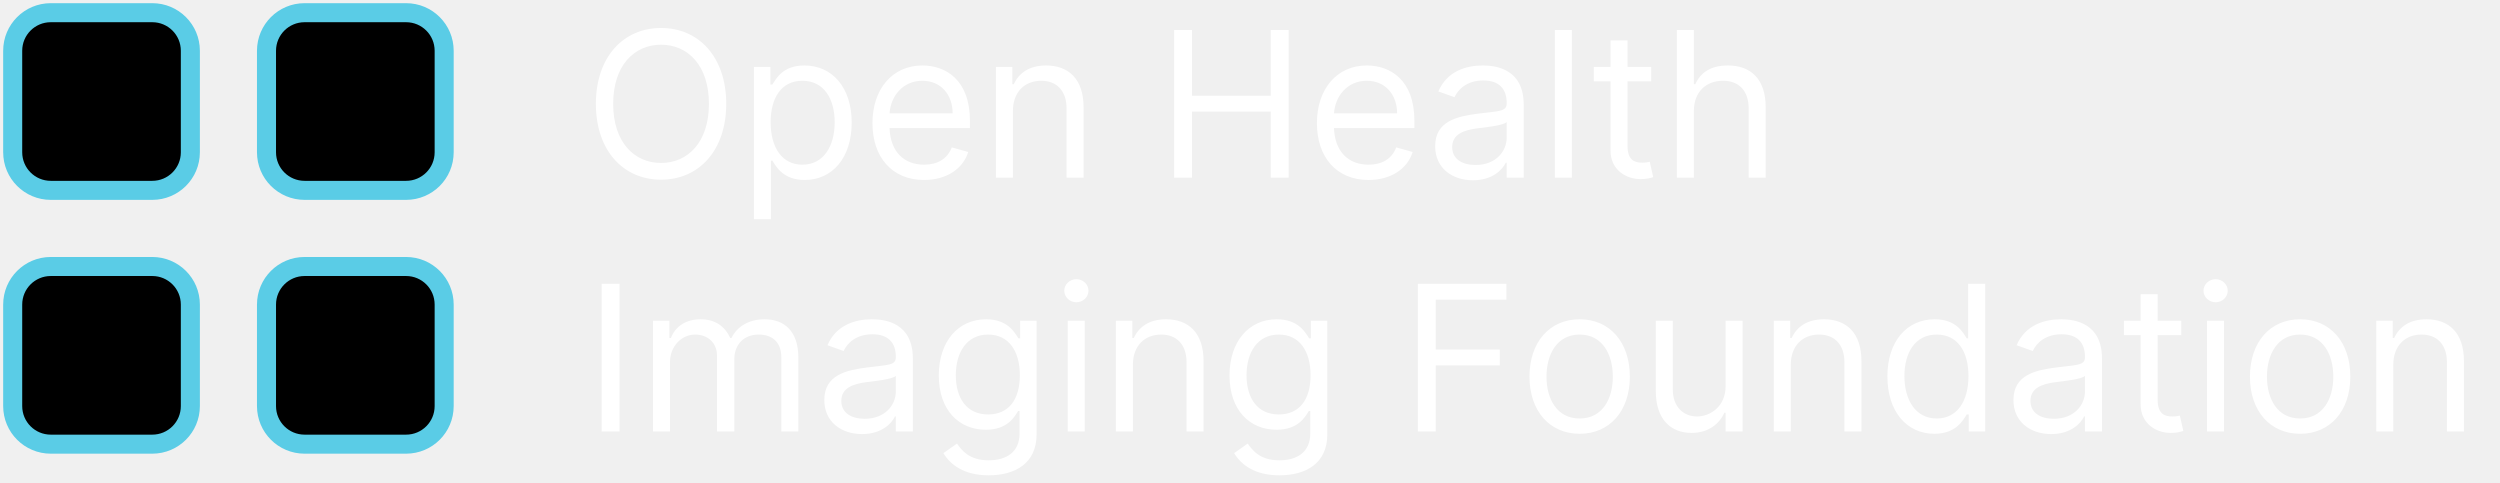
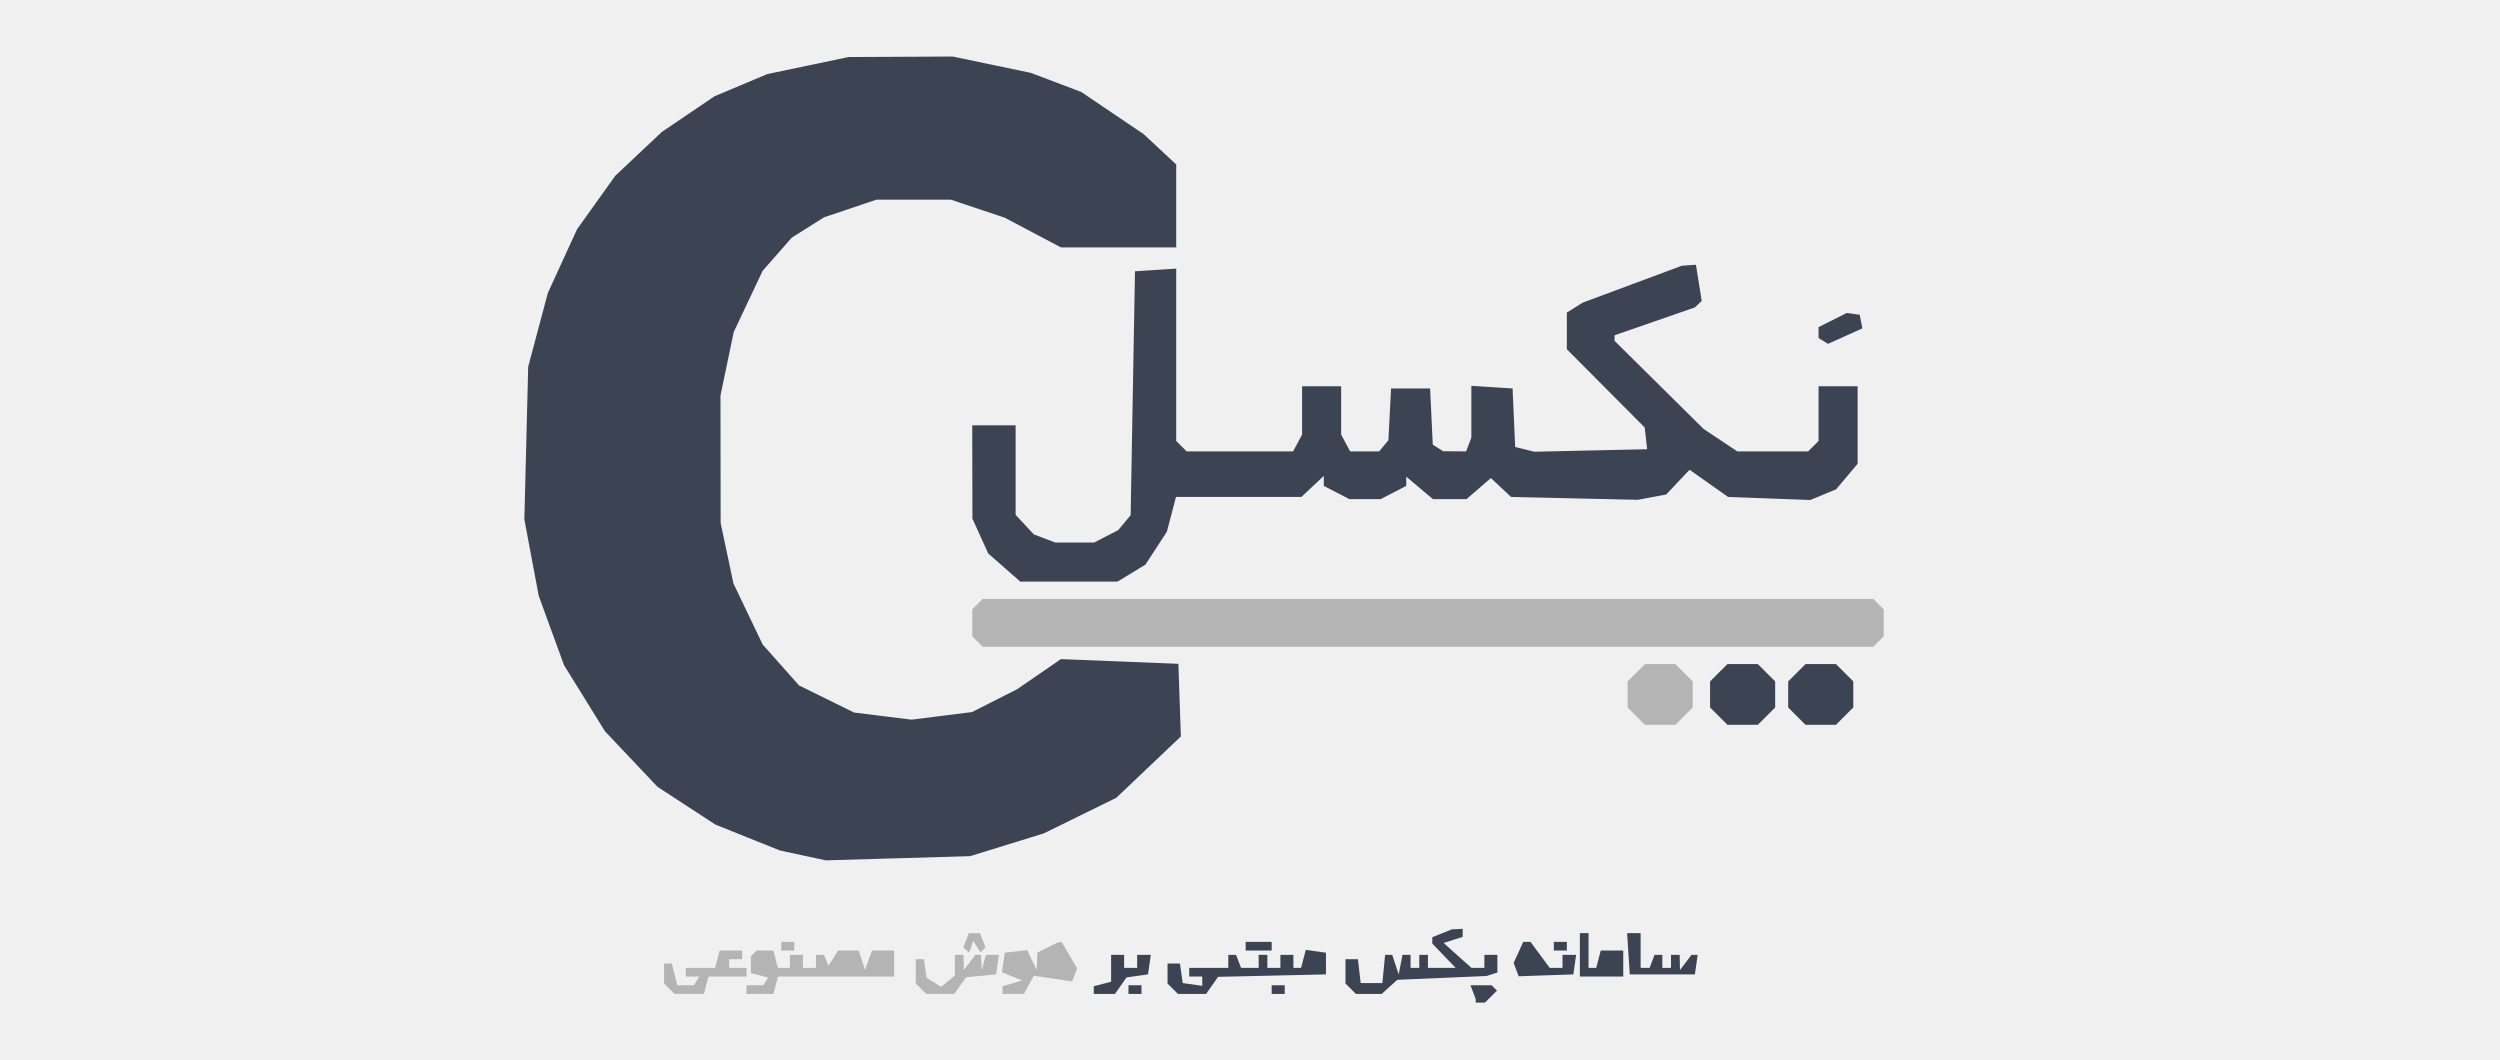
- <svg xmlns="http://www.w3.org/2000/svg" width="197px" height="38px" viewBox="0 0 197 38" version="1.1">
-   <g id="ohif-logo" stroke="none" stroke-width="1" fill="none" fill-rule="evenodd">
-     <g id="OHIF-logo" transform="translate(1, 1)">
-       <path d="M51.091,13.159 C54.068,13.159 56.227,10.864 56.227,7.182 C56.227,3.5 54.068,1.205 51.091,1.205 C48.114,1.205 45.955,3.5 45.955,7.182 C45.955,10.864 48.114,13.159 51.091,13.159 Z M51.091,11.841 C48.977,11.841 47.318,10.205 47.318,7.182 C47.318,4.159 48.977,2.523 51.091,2.523 C53.205,2.523 54.864,4.159 54.864,7.182 C54.864,10.205 53.205,11.841 51.091,11.841 Z M59.75,16.273 L59.75,11.659 L59.864,11.659 C60.159,12.136 60.727,13.182 62.409,13.182 C64.591,13.182 66.114,11.432 66.114,8.659 C66.114,5.909 64.591,4.159 62.386,4.159 C60.682,4.159 60.159,5.205 59.864,5.659 L59.705,5.659 L59.705,4.273 L58.409,4.273 L58.409,16.273 L59.75,16.273 Z M62.227,11.977 C60.614,11.977 59.727,10.614 59.727,8.636 C59.727,6.682 60.591,5.364 62.227,5.364 C63.932,5.364 64.773,6.795 64.773,8.636 C64.773,10.5 63.909,11.977 62.227,11.977 Z M71.818,13.182 C73.591,13.182 74.886,12.295 75.295,10.977 L74,10.614 C73.659,11.523 72.869,11.977 71.818,11.977 C70.244,11.977 69.159,10.96 69.097,9.091 L75.432,9.091 L75.432,8.523 C75.432,5.273 73.5,4.159 71.682,4.159 C69.318,4.159 67.75,6.023 67.75,8.705 C67.75,11.386 69.295,13.182 71.818,13.182 Z M74.068,7.932 L69.097,7.932 C69.187,6.574 70.148,5.364 71.682,5.364 C73.136,5.364 74.068,6.455 74.068,7.932 Z M78.818,13 L78.818,7.75 C78.818,6.227 79.761,5.364 81.045,5.364 C82.29,5.364 83.045,6.176 83.045,7.545 L83.045,13 L84.386,13 L84.386,7.455 C84.386,5.227 83.199,4.159 81.432,4.159 C80.114,4.159 79.295,4.75 78.886,5.636 L78.773,5.636 L78.773,4.273 L77.477,4.273 L77.477,13 L78.818,13 Z M92.932,13 L92.932,7.795 L99.136,7.795 L99.136,13 L100.545,13 L100.545,1.364 L99.136,1.364 L99.136,6.545 L92.932,6.545 L92.932,1.364 L91.523,1.364 L91.523,13 L92.932,13 Z M106.841,13.182 C108.614,13.182 109.909,12.295 110.318,10.977 L109.023,10.614 C108.682,11.523 107.892,11.977 106.841,11.977 C105.267,11.977 104.182,10.96 104.119,9.091 L110.455,9.091 L110.455,8.523 C110.455,5.273 108.523,4.159 106.705,4.159 C104.341,4.159 102.773,6.023 102.773,8.705 C102.773,11.386 104.318,13.182 106.841,13.182 Z M109.091,7.932 L104.119,7.932 C104.21,6.574 105.17,5.364 106.705,5.364 C108.159,5.364 109.091,6.455 109.091,7.932 Z M115.068,13.205 C116.591,13.205 117.386,12.386 117.659,11.818 L117.727,11.818 L117.727,13 L119.068,13 L119.068,7.25 C119.068,4.477 116.955,4.159 115.841,4.159 C114.523,4.159 113.023,4.614 112.341,6.205 L113.614,6.659 C113.909,6.023 114.608,5.341 115.886,5.341 C117.119,5.341 117.727,5.994 117.727,7.114 L117.727,7.159 C117.727,7.807 117.068,7.75 115.477,7.955 C113.858,8.165 112.091,8.523 112.091,10.523 C112.091,12.227 113.409,13.205 115.068,13.205 Z M115.273,12 C114.205,12 113.432,11.523 113.432,10.591 C113.432,9.568 114.364,9.25 115.409,9.114 C115.977,9.045 117.5,8.886 117.727,8.614 L117.727,9.841 C117.727,10.932 116.864,12 115.273,12 Z M122.864,13 L122.864,1.364 L121.523,1.364 L121.523,13 L122.864,13 Z M128.273,13.114 C128.773,13.114 129.091,13.023 129.273,12.955 L129,11.75 C128.886,11.773 128.705,11.818 128.409,11.818 C127.818,11.818 127.25,11.636 127.25,10.5 L127.25,5.409 L129.114,5.409 L129.114,4.273 L127.25,4.273 L127.25,2.182 L125.909,2.182 L125.909,4.273 L124.591,4.273 L124.591,5.409 L125.909,5.409 L125.909,10.864 C125.909,12.386 127.136,13.114 128.273,13.114 Z M132.477,13 L132.477,7.75 C132.477,6.227 133.449,5.364 134.773,5.364 C136.034,5.364 136.795,6.159 136.795,7.545 L136.795,13 L138.136,13 L138.136,7.455 C138.136,5.21 136.943,4.159 135.159,4.159 C133.784,4.159 133,4.733 132.591,5.636 L132.477,5.636 L132.477,1.364 L131.136,1.364 L131.136,13 L132.477,13 Z M47.818,33 L47.818,21.364 L46.409,21.364 L46.409,33 L47.818,33 Z M51.795,33 L51.795,27.545 C51.795,26.267 52.727,25.364 53.773,25.364 C54.79,25.364 55.5,26.028 55.5,27.023 L55.5,33 L56.864,33 L56.864,27.318 C56.864,26.193 57.568,25.364 58.795,25.364 C59.75,25.364 60.568,25.869 60.568,27.159 L60.568,33 L61.909,33 L61.909,27.159 C61.909,25.108 60.807,24.159 59.25,24.159 C58,24.159 57.085,24.733 56.636,25.636 L56.545,25.636 C56.114,24.705 55.352,24.159 54.205,24.159 C53.068,24.159 52.227,24.705 51.864,25.636 L51.75,25.636 L51.75,24.273 L50.455,24.273 L50.455,33 L51.795,33 Z M66.932,33.205 C68.455,33.205 69.25,32.386 69.523,31.818 L69.591,31.818 L69.591,33 L70.932,33 L70.932,27.25 C70.932,24.477 68.818,24.159 67.705,24.159 C66.386,24.159 64.886,24.614 64.205,26.205 L65.477,26.659 C65.773,26.023 66.472,25.341 67.75,25.341 C68.983,25.341 69.591,25.994 69.591,27.114 L69.591,27.159 C69.591,27.807 68.932,27.75 67.341,27.955 C65.722,28.165 63.955,28.523 63.955,30.523 C63.955,32.227 65.273,33.205 66.932,33.205 Z M67.136,32 C66.068,32 65.295,31.523 65.295,30.591 C65.295,29.568 66.227,29.25 67.273,29.114 C67.841,29.045 69.364,28.886 69.591,28.614 L69.591,29.841 C69.591,30.932 68.727,32 67.136,32 Z M76.909,36.455 C79,36.455 80.682,35.5 80.682,33.25 L80.682,24.273 L79.386,24.273 L79.386,25.659 L79.25,25.659 C78.955,25.205 78.409,24.159 76.705,24.159 C74.5,24.159 72.977,25.909 72.977,28.591 C72.977,31.318 74.568,32.864 76.682,32.864 C78.386,32.864 78.932,31.864 79.227,31.386 L79.341,31.386 L79.341,33.159 C79.341,34.614 78.318,35.273 76.909,35.273 C75.324,35.273 74.767,34.437 74.409,33.955 L73.341,34.705 C73.886,35.619 74.96,36.455 76.909,36.455 Z M76.864,31.659 C75.182,31.659 74.318,30.386 74.318,28.568 C74.318,26.795 75.159,25.364 76.864,25.364 C78.5,25.364 79.364,26.682 79.364,28.568 C79.364,30.5 78.477,31.659 76.864,31.659 Z M83.818,22.818 C84.341,22.818 84.773,22.409 84.773,21.909 C84.773,21.409 84.341,21 83.818,21 C83.295,21 82.864,21.409 82.864,21.909 C82.864,22.409 83.295,22.818 83.818,22.818 Z M84.477,33 L84.477,24.273 L83.136,24.273 L83.136,33 L84.477,33 Z M88.273,33 L88.273,27.75 C88.273,26.227 89.216,25.364 90.5,25.364 C91.744,25.364 92.5,26.176 92.5,27.545 L92.5,33 L93.841,33 L93.841,27.455 C93.841,25.227 92.653,24.159 90.886,24.159 C89.568,24.159 88.75,24.75 88.341,25.636 L88.227,25.636 L88.227,24.273 L86.932,24.273 L86.932,33 L88.273,33 Z M99.818,36.455 C101.909,36.455 103.591,35.5 103.591,33.25 L103.591,24.273 L102.295,24.273 L102.295,25.659 L102.159,25.659 C101.864,25.205 101.318,24.159 99.614,24.159 C97.409,24.159 95.886,25.909 95.886,28.591 C95.886,31.318 97.477,32.864 99.591,32.864 C101.295,32.864 101.841,31.864 102.136,31.386 L102.25,31.386 L102.25,33.159 C102.25,34.614 101.227,35.273 99.818,35.273 C98.233,35.273 97.676,34.437 97.318,33.955 L96.25,34.705 C96.795,35.619 97.869,36.455 99.818,36.455 Z M99.773,31.659 C98.091,31.659 97.227,30.386 97.227,28.568 C97.227,26.795 98.068,25.364 99.773,25.364 C101.409,25.364 102.273,26.682 102.273,28.568 C102.273,30.5 101.386,31.659 99.773,31.659 Z M112.136,33 L112.136,27.795 L117.182,27.795 L117.182,26.545 L112.136,26.545 L112.136,22.614 L117.705,22.614 L117.705,21.364 L110.727,21.364 L110.727,33 L112.136,33 Z M123.477,33.182 C125.841,33.182 127.432,31.386 127.432,28.682 C127.432,25.955 125.841,24.159 123.477,24.159 C121.114,24.159 119.523,25.955 119.523,28.682 C119.523,31.386 121.114,33.182 123.477,33.182 Z M123.477,31.977 C121.682,31.977 120.864,30.432 120.864,28.682 C120.864,26.932 121.682,25.364 123.477,25.364 C125.273,25.364 126.091,26.932 126.091,28.682 C126.091,30.432 125.273,31.977 123.477,31.977 Z M132.295,33.114 C133.614,33.114 134.477,32.409 134.886,31.523 L134.977,31.523 L134.977,33 L136.318,33 L136.318,24.273 L134.977,24.273 L134.977,29.432 C134.977,31.068 133.727,31.818 132.727,31.818 C131.614,31.818 130.818,31 130.818,29.727 L130.818,24.273 L129.477,24.273 L129.477,29.818 C129.477,32.045 130.659,33.114 132.295,33.114 Z M140.114,33 L140.114,27.75 C140.114,26.227 141.057,25.364 142.341,25.364 C143.585,25.364 144.341,26.176 144.341,27.545 L144.341,33 L145.682,33 L145.682,27.455 C145.682,25.227 144.494,24.159 142.727,24.159 C141.409,24.159 140.591,24.75 140.182,25.636 L140.068,25.636 L140.068,24.273 L138.773,24.273 L138.773,33 L140.114,33 Z M151.432,33.182 C153.114,33.182 153.682,32.136 153.977,31.659 L154.136,31.659 L154.136,33 L155.432,33 L155.432,21.364 L154.091,21.364 L154.091,25.659 L153.977,25.659 C153.682,25.205 153.159,24.159 151.455,24.159 C149.25,24.159 147.727,25.909 147.727,28.659 C147.727,31.432 149.25,33.182 151.432,33.182 Z M151.614,31.977 C149.932,31.977 149.068,30.5 149.068,28.636 C149.068,26.795 149.909,25.364 151.614,25.364 C153.25,25.364 154.114,26.682 154.114,28.636 C154.114,30.614 153.227,31.977 151.614,31.977 Z M160.636,33.205 C162.159,33.205 162.955,32.386 163.227,31.818 L163.295,31.818 L163.295,33 L164.636,33 L164.636,27.25 C164.636,24.477 162.523,24.159 161.409,24.159 C160.091,24.159 158.591,24.614 157.909,26.205 L159.182,26.659 C159.477,26.023 160.176,25.341 161.455,25.341 C162.687,25.341 163.295,25.994 163.295,27.114 L163.295,27.159 C163.295,27.807 162.636,27.75 161.045,27.955 C159.426,28.165 157.659,28.523 157.659,30.523 C157.659,32.227 158.977,33.205 160.636,33.205 Z M160.841,32 C159.773,32 159,31.523 159,30.591 C159,29.568 159.932,29.25 160.977,29.114 C161.545,29.045 163.068,28.886 163.295,28.614 L163.295,29.841 C163.295,30.932 162.432,32 160.841,32 Z M170.045,33.114 C170.545,33.114 170.864,33.023 171.045,32.955 L170.773,31.75 C170.659,31.773 170.477,31.818 170.182,31.818 C169.591,31.818 169.023,31.636 169.023,30.5 L169.023,25.409 L170.886,25.409 L170.886,24.273 L169.023,24.273 L169.023,22.182 L167.682,22.182 L167.682,24.273 L166.364,24.273 L166.364,25.409 L167.682,25.409 L167.682,30.864 C167.682,32.386 168.909,33.114 170.045,33.114 Z M173.591,22.818 C174.114,22.818 174.545,22.409 174.545,21.909 C174.545,21.409 174.114,21 173.591,21 C173.068,21 172.636,21.409 172.636,21.909 C172.636,22.409 173.068,22.818 173.591,22.818 Z M174.25,33 L174.25,24.273 L172.909,24.273 L172.909,33 L174.25,33 Z M180.25,33.182 C182.614,33.182 184.205,31.386 184.205,28.682 C184.205,25.955 182.614,24.159 180.25,24.159 C177.886,24.159 176.295,25.955 176.295,28.682 C176.295,31.386 177.886,33.182 180.25,33.182 Z M180.25,31.977 C178.455,31.977 177.636,30.432 177.636,28.682 C177.636,26.932 178.455,25.364 180.25,25.364 C182.045,25.364 182.864,26.932 182.864,28.682 C182.864,30.432 182.045,31.977 180.25,31.977 Z M187.591,33 L187.591,27.75 C187.591,26.227 188.534,25.364 189.818,25.364 C191.062,25.364 191.818,26.176 191.818,27.545 L191.818,33 L193.159,33 L193.159,27.455 C193.159,25.227 191.972,24.159 190.205,24.159 C188.886,24.159 188.068,24.75 187.659,25.636 L187.545,25.636 L187.545,24.273 L186.25,24.273 L186.25,33 L187.591,33 Z" id="OpenHealthImagingFoundation" fill="#FFFFFF" fill-rule="nonzero" />
-       <g id="Group-5" fill="#000000" stroke="#5ACCE6" stroke-width="1.5">
-         <rect id="Rectangle" x="20" y="0" width="14" height="14" rx="3" />
-         <rect id="Rectangle" x="0" y="0" width="14" height="14" rx="3" />
-         <rect id="Rectangle" x="20" y="20" width="14" height="14" rx="3" />
-         <rect id="Rectangle" x="0" y="20" width="14" height="14" rx="3" />
-       </g>
-     </g>
-   </g>
+ <svg xmlns="http://www.w3.org/2000/svg" width="576" height="244" viewBox="0 0 576 244" version="1.1">
+   <path d="M 186.130 15.109 L 176.759 17.076 170.686 19.632 L 164.613 22.188 158.557 26.289 L 152.500 30.390 147.129 35.445 L 141.758 40.500 137.356 46.660 L 132.953 52.819 129.588 60.160 L 126.223 67.500 123.959 76 L 121.694 84.500 121.253 102.071 L 120.812 119.643 122.461 128.444 L 124.110 137.245 127.033 145.253 L 129.955 153.261 134.675 160.880 L 139.395 168.500 145.448 174.897 L 151.500 181.294 158.176 185.648 L 164.852 190.001 172.303 192.985 L 179.754 195.968 185.014 197.096 L 190.274 198.225 206.887 197.743 L 223.500 197.262 232 194.638 L 240.500 192.013 248.850 187.909 L 257.201 183.804 264.637 176.740 L 272.073 169.676 271.787 161.309 L 271.500 152.942 257.965 152.400 L 244.430 151.858 239.400 155.319 L 234.369 158.779 229.157 161.421 L 223.945 164.062 216.986 164.936 L 210.027 165.809 203.404 164.988 L 196.781 164.167 190.443 161.047 L 184.105 157.927 179.914 153.213 L 175.723 148.500 172.355 141.471 L 168.988 134.443 167.511 127.471 L 166.035 120.500 166.017 105.815 L 166 91.131 167.525 83.815 L 169.049 76.500 172.381 69.448 L 175.713 62.396 179.064 58.579 L 182.415 54.763 186.129 52.419 L 189.843 50.074 195.890 48.037 L 201.937 46 210.500 46 L 219.063 46 225.282 48.081 L 231.500 50.163 237.967 53.581 L 244.435 57 257.717 57 L 271 57 271 47.449 L 271 37.898 267.250 34.402 L 263.500 30.906 256.304 26.045 L 249.107 21.184 243.304 18.986 L 237.500 16.789 228.500 14.908 L 219.500 13.026 207.500 13.084 L 195.500 13.142 186.130 15.109 M 376.102 65.464 L 364.704 69.704 362.852 70.860 L 361 72.017 361 76.240 L 361 80.462 369.972 89.481 L 378.944 98.500 379.222 101 L 379.500 103.500 366.500 103.788 L 353.500 104.077 351.296 103.531 L 349.091 102.985 348.796 96.242 L 348.500 89.500 343.750 89.195 L 339 88.890 339 94.863 L 339 100.836 338.393 102.418 L 337.786 104 335.143 103.985 L 332.500 103.969 331.304 103.209 L 330.107 102.448 329.804 95.974 L 329.500 89.500 325 89.500 L 320.500 89.500 320.194 95.465 L 319.887 101.431 318.821 102.715 L 317.755 104 314.413 104 L 311.070 104 310.035 102.066 L 309 100.131 309 94.566 L 309 89 304.500 89 L 300 89 300 94.566 L 300 100.131 298.965 102.066 L 297.930 104 285.665 104 L 273.400 104 272.200 102.800 L 271 101.600 271 81.745 L 271 61.890 266.250 62.195 L 261.500 62.500 261 90.599 L 260.500 118.697 259.073 120.415 L 257.646 122.132 254.872 123.566 L 252.099 125 247.615 125 L 243.130 125 240.661 124.061 L 238.192 123.123 236.096 120.873 L 234 118.623 234 108.311 L 234 98 229 98 L 224 98 224.022 108.750 L 224.044 119.500 225.865 123.509 L 227.686 127.517 231.378 130.759 L 235.070 134 246.285 133.996 L 257.500 133.993 260.710 132.035 L 263.920 130.078 266.385 126.289 L 268.851 122.500 269.897 118.500 L 270.942 114.500 285.391 114.500 L 299.839 114.500 302.419 112.076 L 305 109.651 305 110.800 L 305 111.949 307.950 113.474 L 310.901 115 314.500 115 L 318.099 115 321.050 113.474 L 324 111.949 324 110.885 L 324 109.822 327.077 112.411 L 330.153 115 334.021 115 L 337.888 115 340.694 112.574 L 343.500 110.148 345.828 112.324 L 348.155 114.500 362.761 114.827 L 377.368 115.154 380.633 114.541 L 383.898 113.929 386.585 111.081 L 389.273 108.234 393.715 111.367 L 398.158 114.500 407.634 114.848 L 417.111 115.197 420.076 113.969 L 423.040 112.741 425.520 109.794 L 428 106.847 428 97.923 L 428 89 423.500 89 L 419 89 419 95.300 L 419 101.600 417.800 102.800 L 416.600 104 408.440 104 L 400.279 104 396.390 101.412 L 392.500 98.825 382.250 88.680 L 372 78.536 372 77.893 L 372 77.251 381.250 74.040 L 390.500 70.830 391.288 70.077 L 392.076 69.324 391.410 65.162 L 390.744 61 389.122 61.112 L 387.500 61.224 376.102 65.464 M 422.250 73.733 L 419 75.363 419 76.622 L 419 77.882 420.087 78.554 L 421.174 79.225 425.127 77.443 L 429.081 75.660 428.779 74.091 L 428.477 72.523 426.989 72.313 L 425.500 72.103 422.250 73.733 M 396 155 L 394 157 394 160 L 394 163 396 165 L 398 167 401.500 167 L 405 167 407 165 L 409 163 409 160 L 409 157 407 155 L 405 153 401.500 153 L 398 153 396 155 M 414 155 L 412 157 412 160 L 412 163 414 165 L 416 167 419.500 167 L 423 167 425 165 L 427 163 427 160 L 427 157 425 155 L 423 153 419.500 153 L 416 153 414 155 M 332.250 215.031 L 330 215.936 330 216.663 L 330 217.391 332.687 220.195 L 335.374 223 332.187 223 L 329 223 329 221.500 L 329 220 328 220 L 327 220 327 221.500 L 327 223 326 223 L 325 223 325 221.500 L 325 220 324.070 220 L 323.139 220 322.697 222.250 L 322.254 224.500 321.510 222.250 L 320.767 220 319.947 220 L 319.127 220 318.813 223.250 L 318.500 226.500 316 226.500 L 313.500 226.500 313.184 223.750 L 312.867 221 311.434 221 L 310 221 310 223.800 L 310 226.600 311.200 227.800 L 312.400 229 315.371 229 L 318.343 229 320.139 227.375 L 321.935 225.749 332.217 225.309 L 342.500 224.869 343.750 224.466 L 345 224.063 345 222.031 L 345 220 343.500 220 L 342 220 342 221.500 L 342 223 340.516 223 L 339.032 223 335.819 220.130 L 332.607 217.260 334.803 216.562 L 337 215.865 337 214.933 L 337 214 335.750 214.063 L 334.500 214.127 332.250 215.031 M 364 220 L 364 225 369 225 L 374 225 374 222 L 374 219 371.406 219 L 368.813 219 368.290 221 L 367.767 223 366.883 223 L 366 223 366 219 L 366 215 365 215 L 364 215 364 220 M 375.195 219.750 L 375.500 224.500 383 224.500 L 390.500 224.500 390.820 222.250 L 391.139 220 390.430 220 L 389.720 220 388.392 221.750 L 387.064 223.500 387.032 221.750 L 387 220 386 220 L 385 220 385 221.500 L 385 223 384 223 L 383 223 383 221.500 L 383 220 382.107 220 L 381.214 220 380.638 221.500 L 380.063 223 379.031 223 L 378 223 378 219 L 378 215 376.445 215 L 374.890 215 375.195 219.750 M 287 218 L 287 219 290 219 L 293 219 293 218 L 293 217 290 217 L 287 217 287 218 M 349.847 219.436 L 348.737 221.872 349.324 223.403 L 349.912 224.933 356.206 224.717 L 362.500 224.500 362.820 222.250 L 363.139 220 361.570 220 L 360 220 360 221.500 L 360 223 358.530 223 L 357.060 223 354.842 220 L 352.624 217 351.791 217 L 350.957 217 349.847 219.436 M 358 218 L 358 219 359.500 219 L 361 219 361 218 L 361 217 359.500 217 L 358 217 358 218 M 300.310 220.921 L 299.767 223 298.883 223 L 298 223 298 221.500 L 298 220 296.500 220 L 295 220 295 221.500 L 295 223 293.500 223 L 292 223 292 221.500 L 292 220 291 220 L 290 220 290 221.500 L 290 223 287.969 223 L 285.937 223 285.362 221.500 L 284.786 220 283.893 220 L 283 220 283 221.500 L 283 223 278.500 223 L 274 223 274 224 L 274 225 275.500 225 L 277 225 277 226.070 L 277 227.139 274.750 226.820 L 272.500 226.500 272.180 224.250 L 271.861 222 270.430 222 L 269 222 269 224.300 L 269 226.600 270.200 227.800 L 271.400 229 274.643 229 L 277.887 229 279.265 227.032 L 280.643 225.064 293.072 224.782 L 305.500 224.500 305.500 222 L 305.500 219.500 303.177 219.171 L 300.854 218.842 300.310 220.921 M 256 223.094 L 256 226.187 254 226.710 L 252 227.233 252 228.117 L 252 229 254.443 229 L 256.887 229 258.218 227.099 L 259.550 225.198 262.025 224.849 L 264.500 224.500 264.820 222.250 L 265.139 220 263.570 220 L 262 220 262 221.500 L 262 223 260.500 223 L 259 223 259 221.500 L 259 220 257.500 220 L 256 220 256 223.094 M 260 228 L 260 229 261.500 229 L 263 229 263 228 L 263 227 261.500 227 L 260 227 260 228 M 293 228 L 293 229 294.500 229 L 296 229 296 228 L 296 227 294.500 227 L 293 227 293 228 M 339.393 228.582 L 340 230.164 340 230.582 L 340 231 341.071 231 L 342.143 231 343.524 229.619 L 344.905 228.238 344.286 227.619 L 343.667 227 341.226 227 L 338.786 227 339.393 228.582" stroke="none" fill="#3c4453" fill-rule="evenodd" />
+   <path d="M 225.200 139.200 L 224 140.400 224 143.500 L 224 146.600 225.200 147.800 L 226.400 149 329 149 L 431.600 149 432.800 147.800 L 434 146.600 434 143.500 L 434 140.400 432.800 139.200 L 431.600 138 329 138 L 226.400 138 225.200 139.200 M 377 155 L 375 157 375 160 L 375 163 377 165 L 379 167 382.500 167 L 386 167 388 165 L 390 163 390 160 L 390 157 388 155 L 386 153 382.500 153 L 379 153 377 155 M 222.583 216.643 L 221.953 218.286 222.613 218.893 L 223.274 219.500 223.758 218.137 L 224.242 216.774 225.067 218.108 L 225.891 219.442 226.469 218.864 L 227.047 218.286 226.417 216.643 L 225.786 215 224.500 215 L 223.214 215 222.583 216.643 M 180 218 L 180 219 181.500 219 L 183 219 183 218 L 183 217 181.500 217 L 180 217 180 218 M 241.250 218.360 L 239 219.474 238.932 221.487 L 238.865 223.500 237.757 221.200 L 236.650 218.901 234.075 219.200 L 231.500 219.500 231.180 221.756 L 230.859 224.012 233.180 224.955 L 235.500 225.898 233.250 226.566 L 231 227.233 231 228.117 L 231 229 233.465 229 L 235.930 229 237.054 226.900 L 238.178 224.800 242.596 225.462 L 247.015 226.125 247.595 224.614 L 248.174 223.104 246.372 220.052 L 244.569 217 244.034 217.123 L 243.500 217.246 241.250 218.360 M 165.290 221 L 164.767 223 161.383 223 L 158 223 158 224 L 158 225 159.559 225 L 161.118 225 160.500 226 L 159.882 227 157.960 227 L 156.038 227 155.411 224.500 L 154.783 222 153.892 222 L 153 222 153 224.300 L 153 226.600 154.200 227.800 L 155.400 229 158.794 229 L 162.187 229 162.710 227 L 163.233 225 167.617 225 L 172 225 172 224 L 172 223 170 223 L 168 223 168 222 L 168 221 169.500 221 L 171 221 171 220 L 171 219 168.406 219 L 165.813 219 165.290 221 M 173.667 219.667 L 173 220.333 173 222.260 L 173 224.187 174.989 224.707 L 176.978 225.227 176.430 226.114 L 175.882 227 173.941 227 L 172 227 172 228 L 172 229 175.094 229 L 178.187 229 178.710 227 L 179.233 225 192.617 225 L 206 225 206 222 L 206 219 203.468 219 L 200.936 219 200.109 221.234 L 199.283 223.467 198.574 221.234 L 197.865 219 195.482 219 L 193.099 219 191.992 220.750 L 190.884 222.500 190.359 221.250 L 189.833 220 188.917 220 L 188 220 188 221.500 L 188 223 186.500 223 L 185 223 185 221.500 L 185 220 183.500 220 L 182 220 182 221.500 L 182 223 180.617 223 L 179.233 223 178.710 221 L 178.187 219 176.260 219 L 174.333 219 173.667 219.667 M 220 222.378 L 220 224.755 218.416 226.070 L 216.832 227.384 215.166 226.340 L 213.500 225.296 213.180 223.148 L 212.861 221 211.930 221 L 211 221 211 223.800 L 211 226.600 212.200 227.800 L 213.400 229 216.643 229 L 219.887 229 221.232 227.079 L 222.577 225.158 226.039 224.829 L 229.500 224.500 229.820 222.250 L 230.139 220 228.643 220 L 227.147 220 226.689 221.750 L 226.232 223.500 226.116 221.750 L 226 220 225.360 220 L 224.720 220 223.392 221.750 L 222.064 223.500 222.032 221.750 L 222 220 221 220 L 220 220 220 222.378" stroke="none" fill="#b4b4b4" fill-rule="evenodd" />
</svg>
